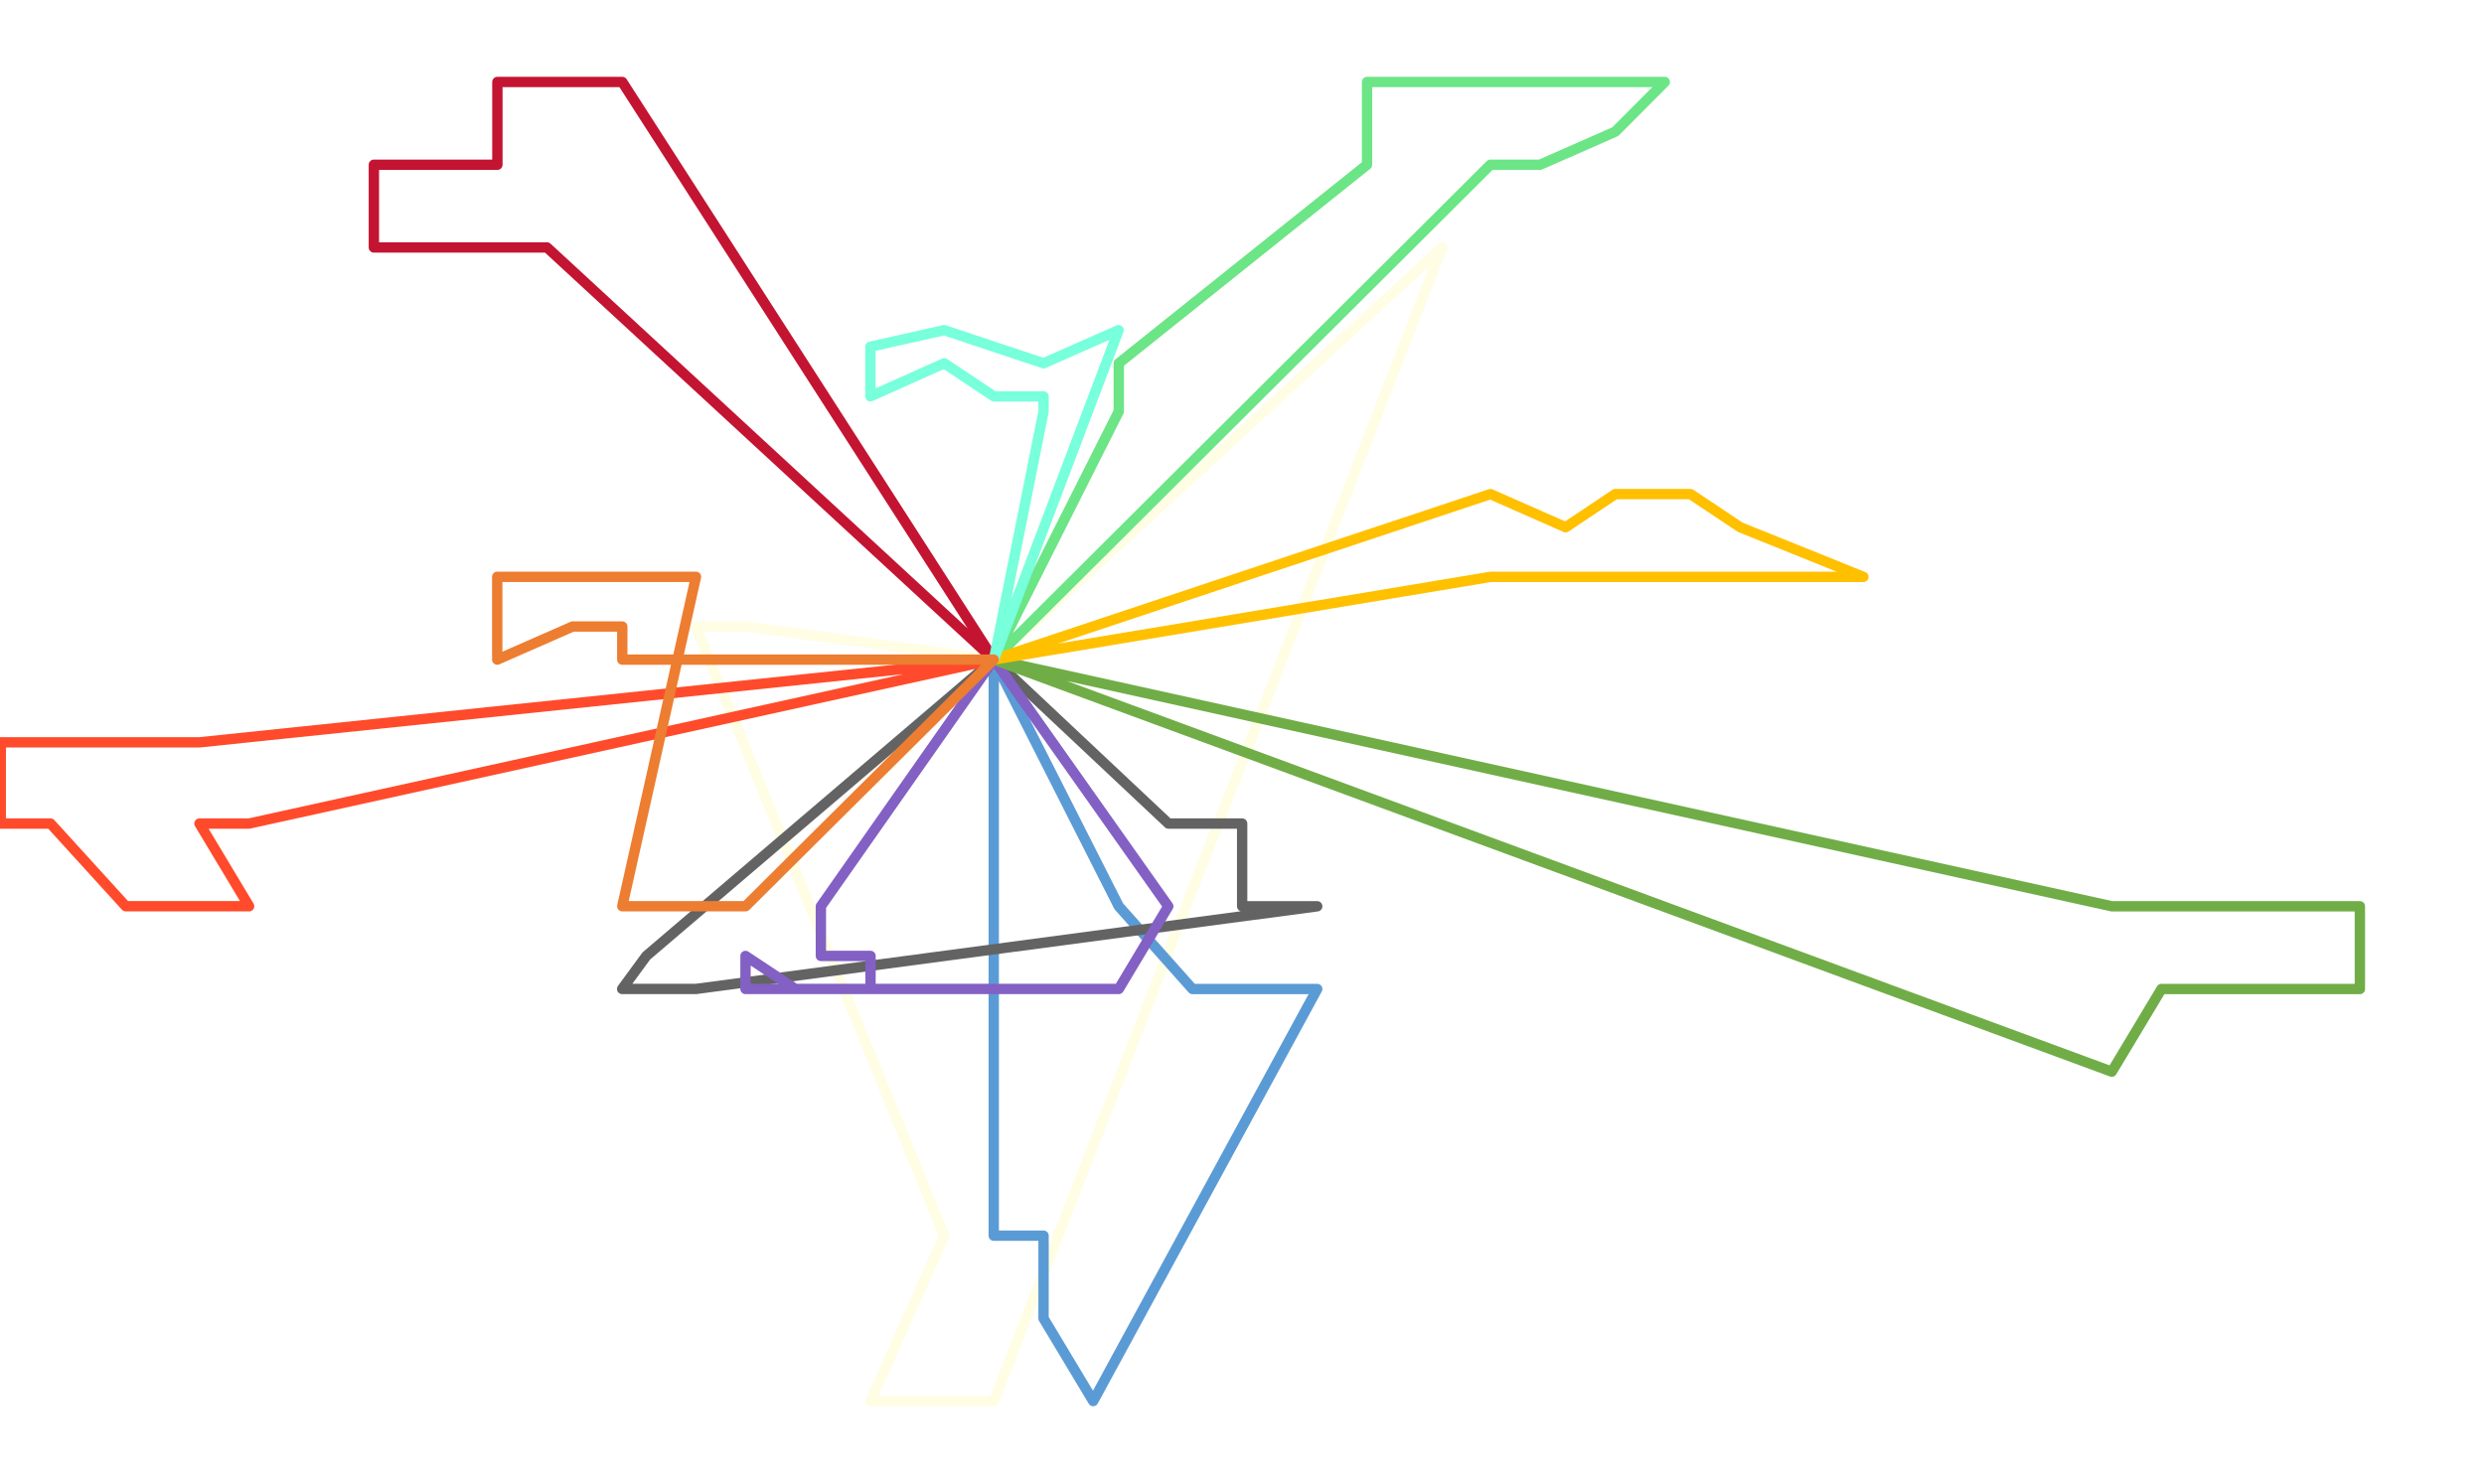
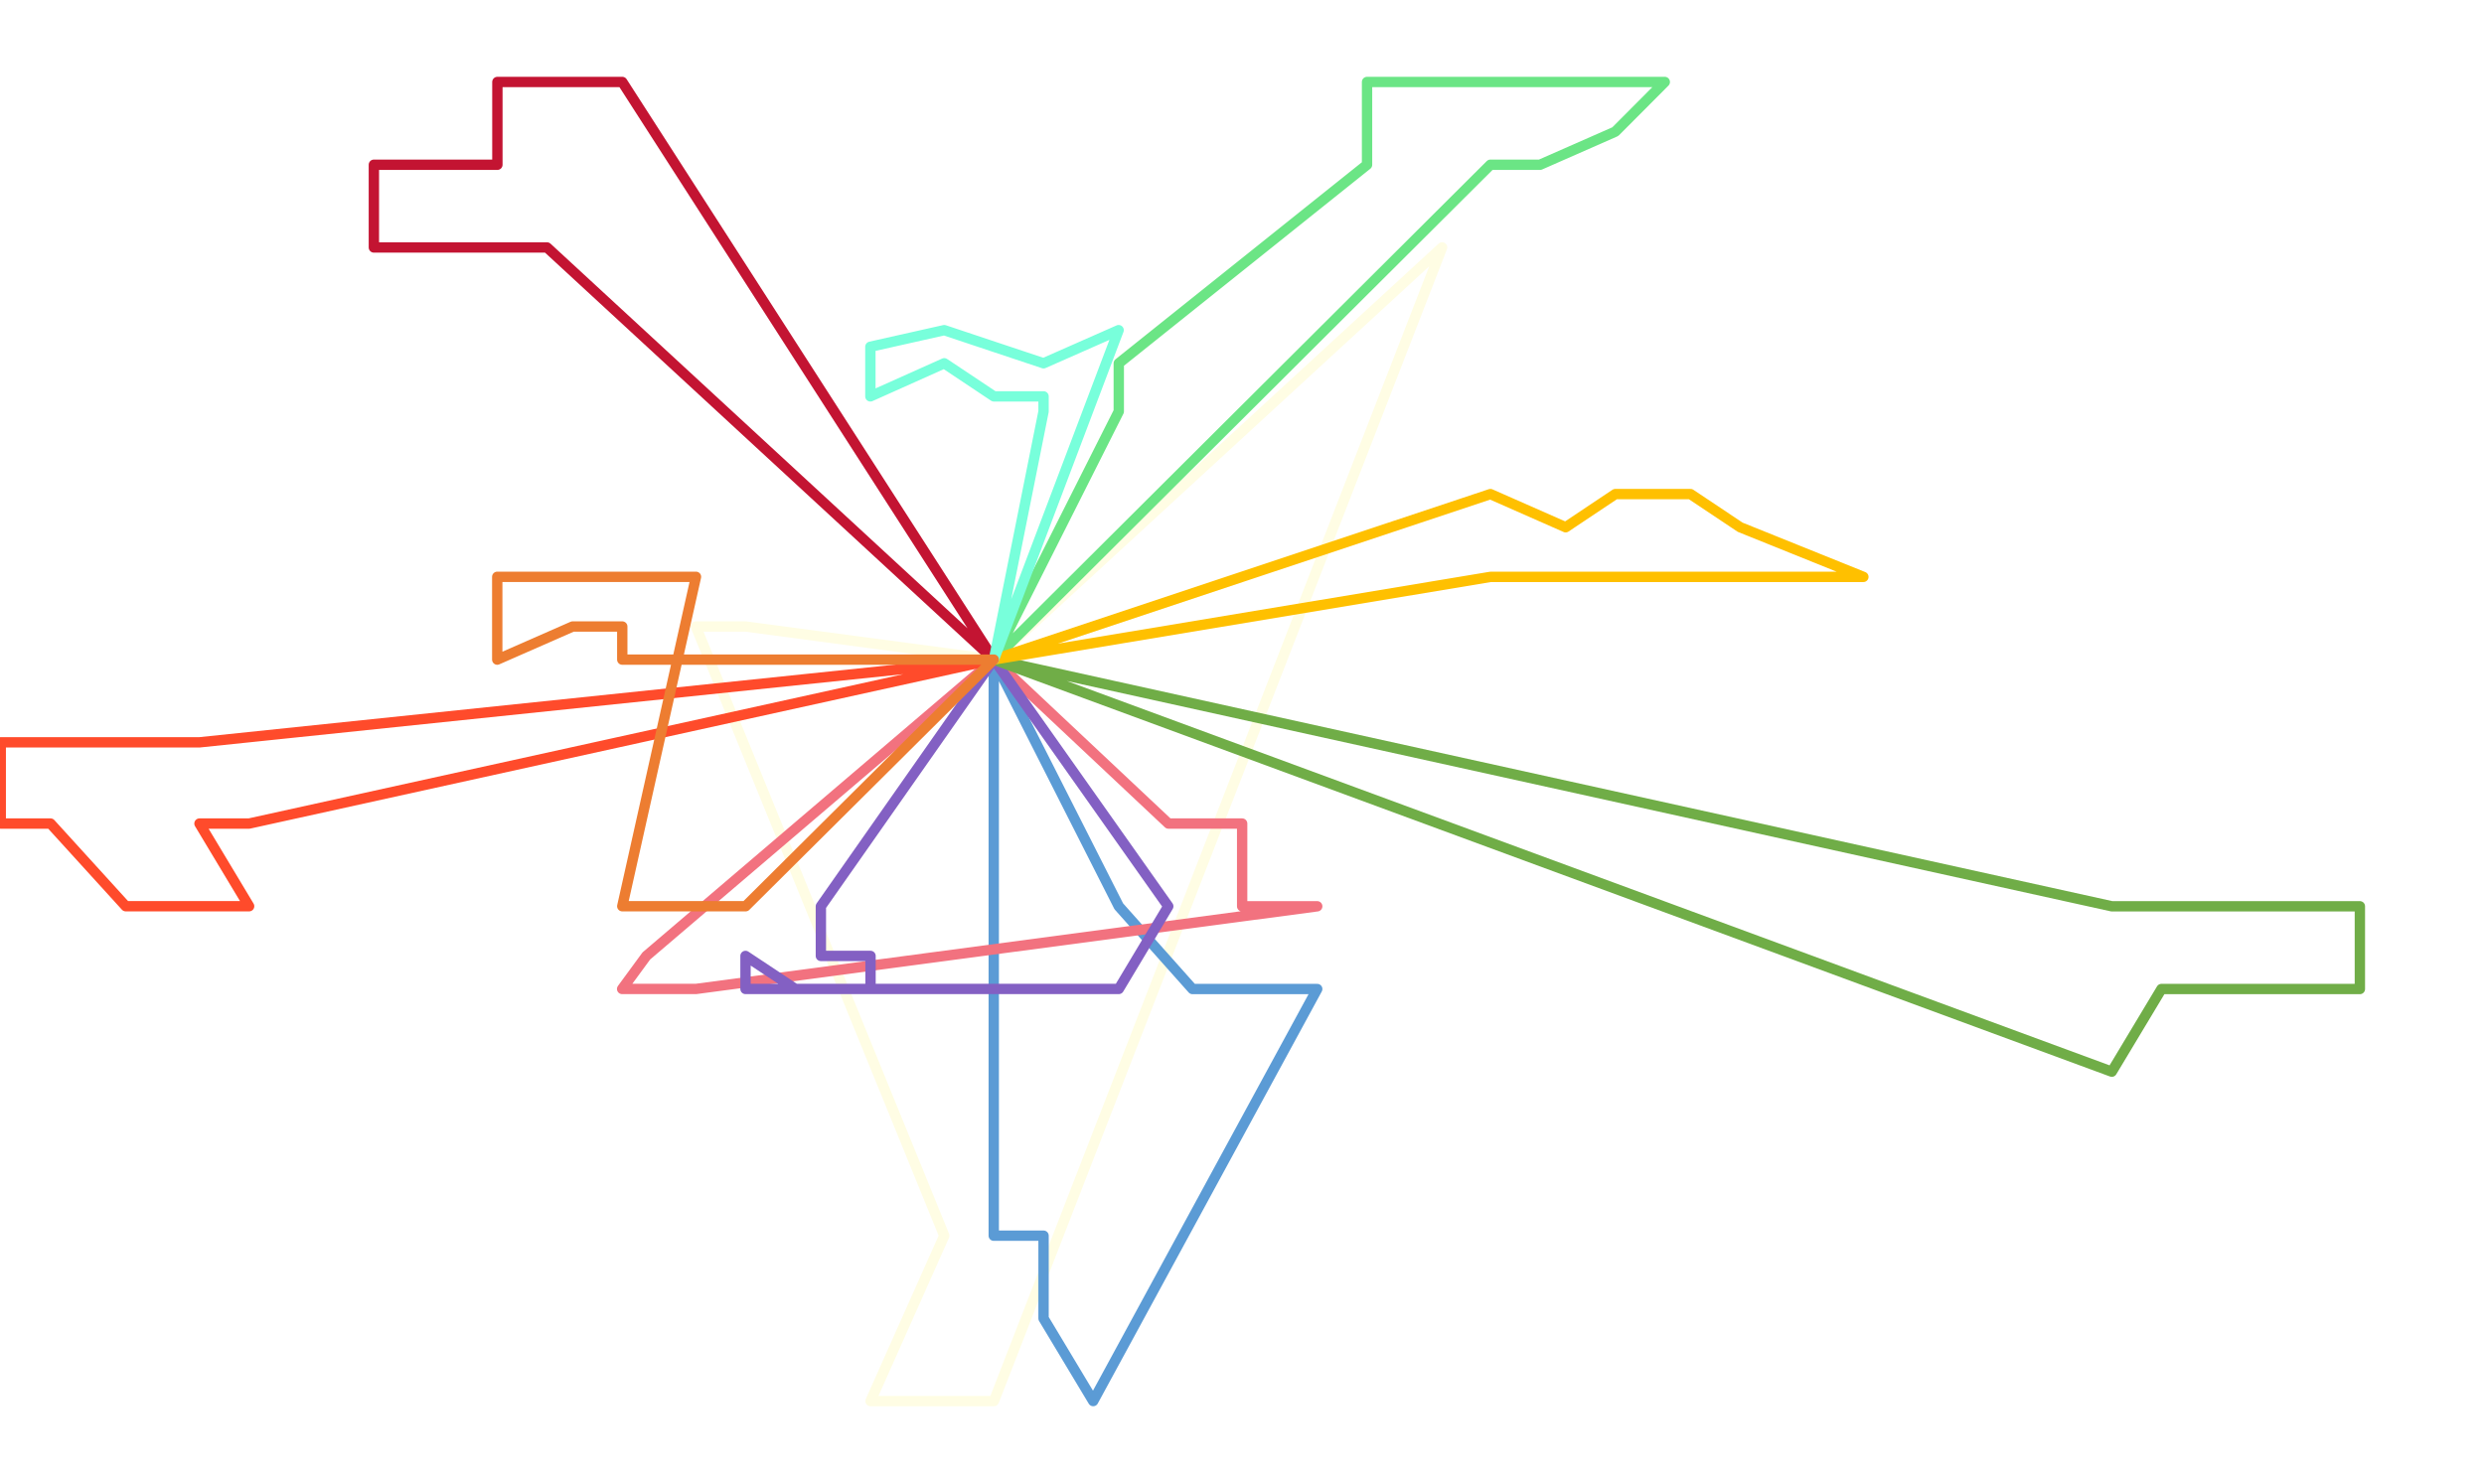
<svg xmlns="http://www.w3.org/2000/svg" width="1651" height="986" xml:space="preserve" overflow="hidden">
  <defs>
    <clipPath id="clip0">
      <rect x="2369" y="793" width="1651" height="986" />
    </clipPath>
  </defs>
  <g clip-path="url(#clip0)" transform="translate(-2369 -793)">
    <g>
      <path d="M3029.6 1231.54 3327.5 957.5 3029.6 1724.5 2996.6 1724.5 2947.6 1724.5 2996.6 1614.55 2831.5 1209.54 2864.59 1209.54 3029.6 1231.54" stroke="#FFFDE4" stroke-width="6.875" stroke-linecap="round" stroke-linejoin="round" stroke-miterlimit="10" fill="none" />
    </g>
    <g>
      <path d="M3029.5 1231.5 3029.5 1614.55 3062.6 1614.55 3062.6 1669.55 3095.6 1724.5 3244.5 1450.55 3194.6 1450.55 3161.6 1450.55 3112.6 1395.55 3029.5 1231.5" stroke="#5B9BD5" stroke-width="6.875" stroke-linecap="round" stroke-linejoin="round" stroke-miterlimit="10" fill="none" />
    </g>
    <g>
-       <path d="M3029.6 1231.5 3145.6 1340.54 3161.6 1340.54 3194.6 1340.54 3194.6 1395.55 3244.5 1395.55 2831.59 1450.5 2782.5 1450.5 2798.59 1428.55 3029.6 1231.5" stroke="#636363" stroke-width="6.875" stroke-linecap="round" stroke-linejoin="round" stroke-miterlimit="10" fill="none" />
+       <path d="M3029.6 1231.5 3145.6 1340.54 3161.6 1340.54 3194.6 1340.54 3194.6 1395.55 3244.5 1395.55 2831.59 1450.5 2782.5 1450.5 2798.59 1428.55 3029.6 1231.5" stroke="#F2727F" stroke-width="6.875" stroke-linecap="round" stroke-linejoin="round" stroke-miterlimit="10" fill="none" />
    </g>
    <g>
      <path d="M3029.5 1231.5 2732.59 957.532 2666.59 957.532 2617.5 957.532 2617.5 902.53 2699.59 902.53 2699.59 847.5 2732.59 847.5 2782.59 847.5 3029.5 1231.5" stroke="#C31432" stroke-width="6.875" stroke-linecap="round" stroke-linejoin="round" stroke-miterlimit="10" fill="none" />
    </g>
    <g>
      <path d="M3029.5 1231.5 2534.58 1340.54 2501.58 1340.54 2534.58 1395.5 2452.58 1395.5 2402.58 1340.54 2369.5 1340.54 2369.5 1286.54 2452.58 1286.54 2501.58 1286.54 3029.5 1231.5" stroke="#FF4B2B" stroke-width="6.875" stroke-linecap="round" stroke-linejoin="round" stroke-miterlimit="10" fill="none" />
    </g>
    <g>
      <path d="M3029.6 1231.5 2914.6 1395.55 2914.6 1428.55 2947.6 1428.55 2947.6 1450.5 2897.6 1450.5 2864.5 1428.55 2864.5 1450.5 3112.6 1450.5 3145.5 1395.55 3029.6 1231.5" stroke="#8360C3" stroke-width="6.875" stroke-linecap="round" stroke-linejoin="round" stroke-miterlimit="10" fill="none" />
    </g>
    <g>
      <path d="M3029.5 1231.5 3772.62 1395.55 3822.63 1395.55 3855.63 1395.55 3937.5 1395.55 3937.5 1450.55 3888.63 1450.55 3822.63 1450.55 3805.62 1450.55 3772.62 1505.5 3029.5 1231.5" stroke="#70AD47" stroke-width="6.875" stroke-linecap="round" stroke-linejoin="round" stroke-miterlimit="10" fill="none" />
    </g>
    <g>
-       <path d="M3029.5 1231.5 3359.61 902.53 3392.61 902.53 3442.61 880.529 3475.5 847.5 3442.61 847.5 3359.61 847.5 3277.61 847.5 3277.61 902.53 3112.6 1034.53 3112.6 1066.54 3029.5 1231.5" stroke="#6bE585" stroke-width="6.875" stroke-linecap="round" stroke-linejoin="round" stroke-miterlimit="10" fill="none" />
+       <path d="M3029.5 1231.5 3359.61 902.53 3392.61 902.53 3442.61 880.529 3475.5 847.5 3442.61 847.5 3359.61 847.5 3277.61 847.5 3277.61 902.53 3112.6 1034.53 3112.6 1066.54 3029.5 1231.5" stroke="#6BE585" stroke-width="6.875" stroke-linecap="round" stroke-linejoin="round" stroke-miterlimit="10" fill="none" />
    </g>
    <g>
      <path d="M3029.5 1231.5 3359.61 1176.54 3442.61 1176.54 3459.61 1176.54 3558.62 1176.54 3607.5 1176.54 3525.62 1143.54 3492.61 1121.5 3442.61 1121.5 3409.61 1143.54 3359.61 1121.5 3029.5 1231.5" stroke="#FFC000" stroke-width="6.875" stroke-linecap="round" stroke-linejoin="round" stroke-miterlimit="10" fill="none" />
    </g>
    <g>
      <path d="M3029.6 1231.5 3062.6 1066.54 3062.6 1056.53 3029.6 1056.53 2996.6 1034.53 2947.5 1056.53 2947.5 1023.53 2996.6 1012.5 3029.6 1023.53 3062.6 1034.53 3112.5 1012.5 3029.6 1231.5" stroke="#78FFDB" stroke-width="6.875" stroke-linecap="round" stroke-linejoin="round" stroke-miterlimit="10" fill="none" />
    </g>
    <g>
      <path d="M3029.5 1231.54 2864.59 1231.54 2782.59 1231.54 2782.59 1209.54 2749.59 1209.54 2699.5 1231.54 2699.5 1176.5 2749.59 1176.5 2782.59 1176.5 2831.59 1176.5 2782.59 1395.5 2831.59 1395.5 2864.59 1395.5 3029.5 1231.54" stroke="#ED7D31" stroke-width="6.875" stroke-linecap="round" stroke-linejoin="round" stroke-miterlimit="10" fill="none" />
    </g>
  </g>
</svg>
